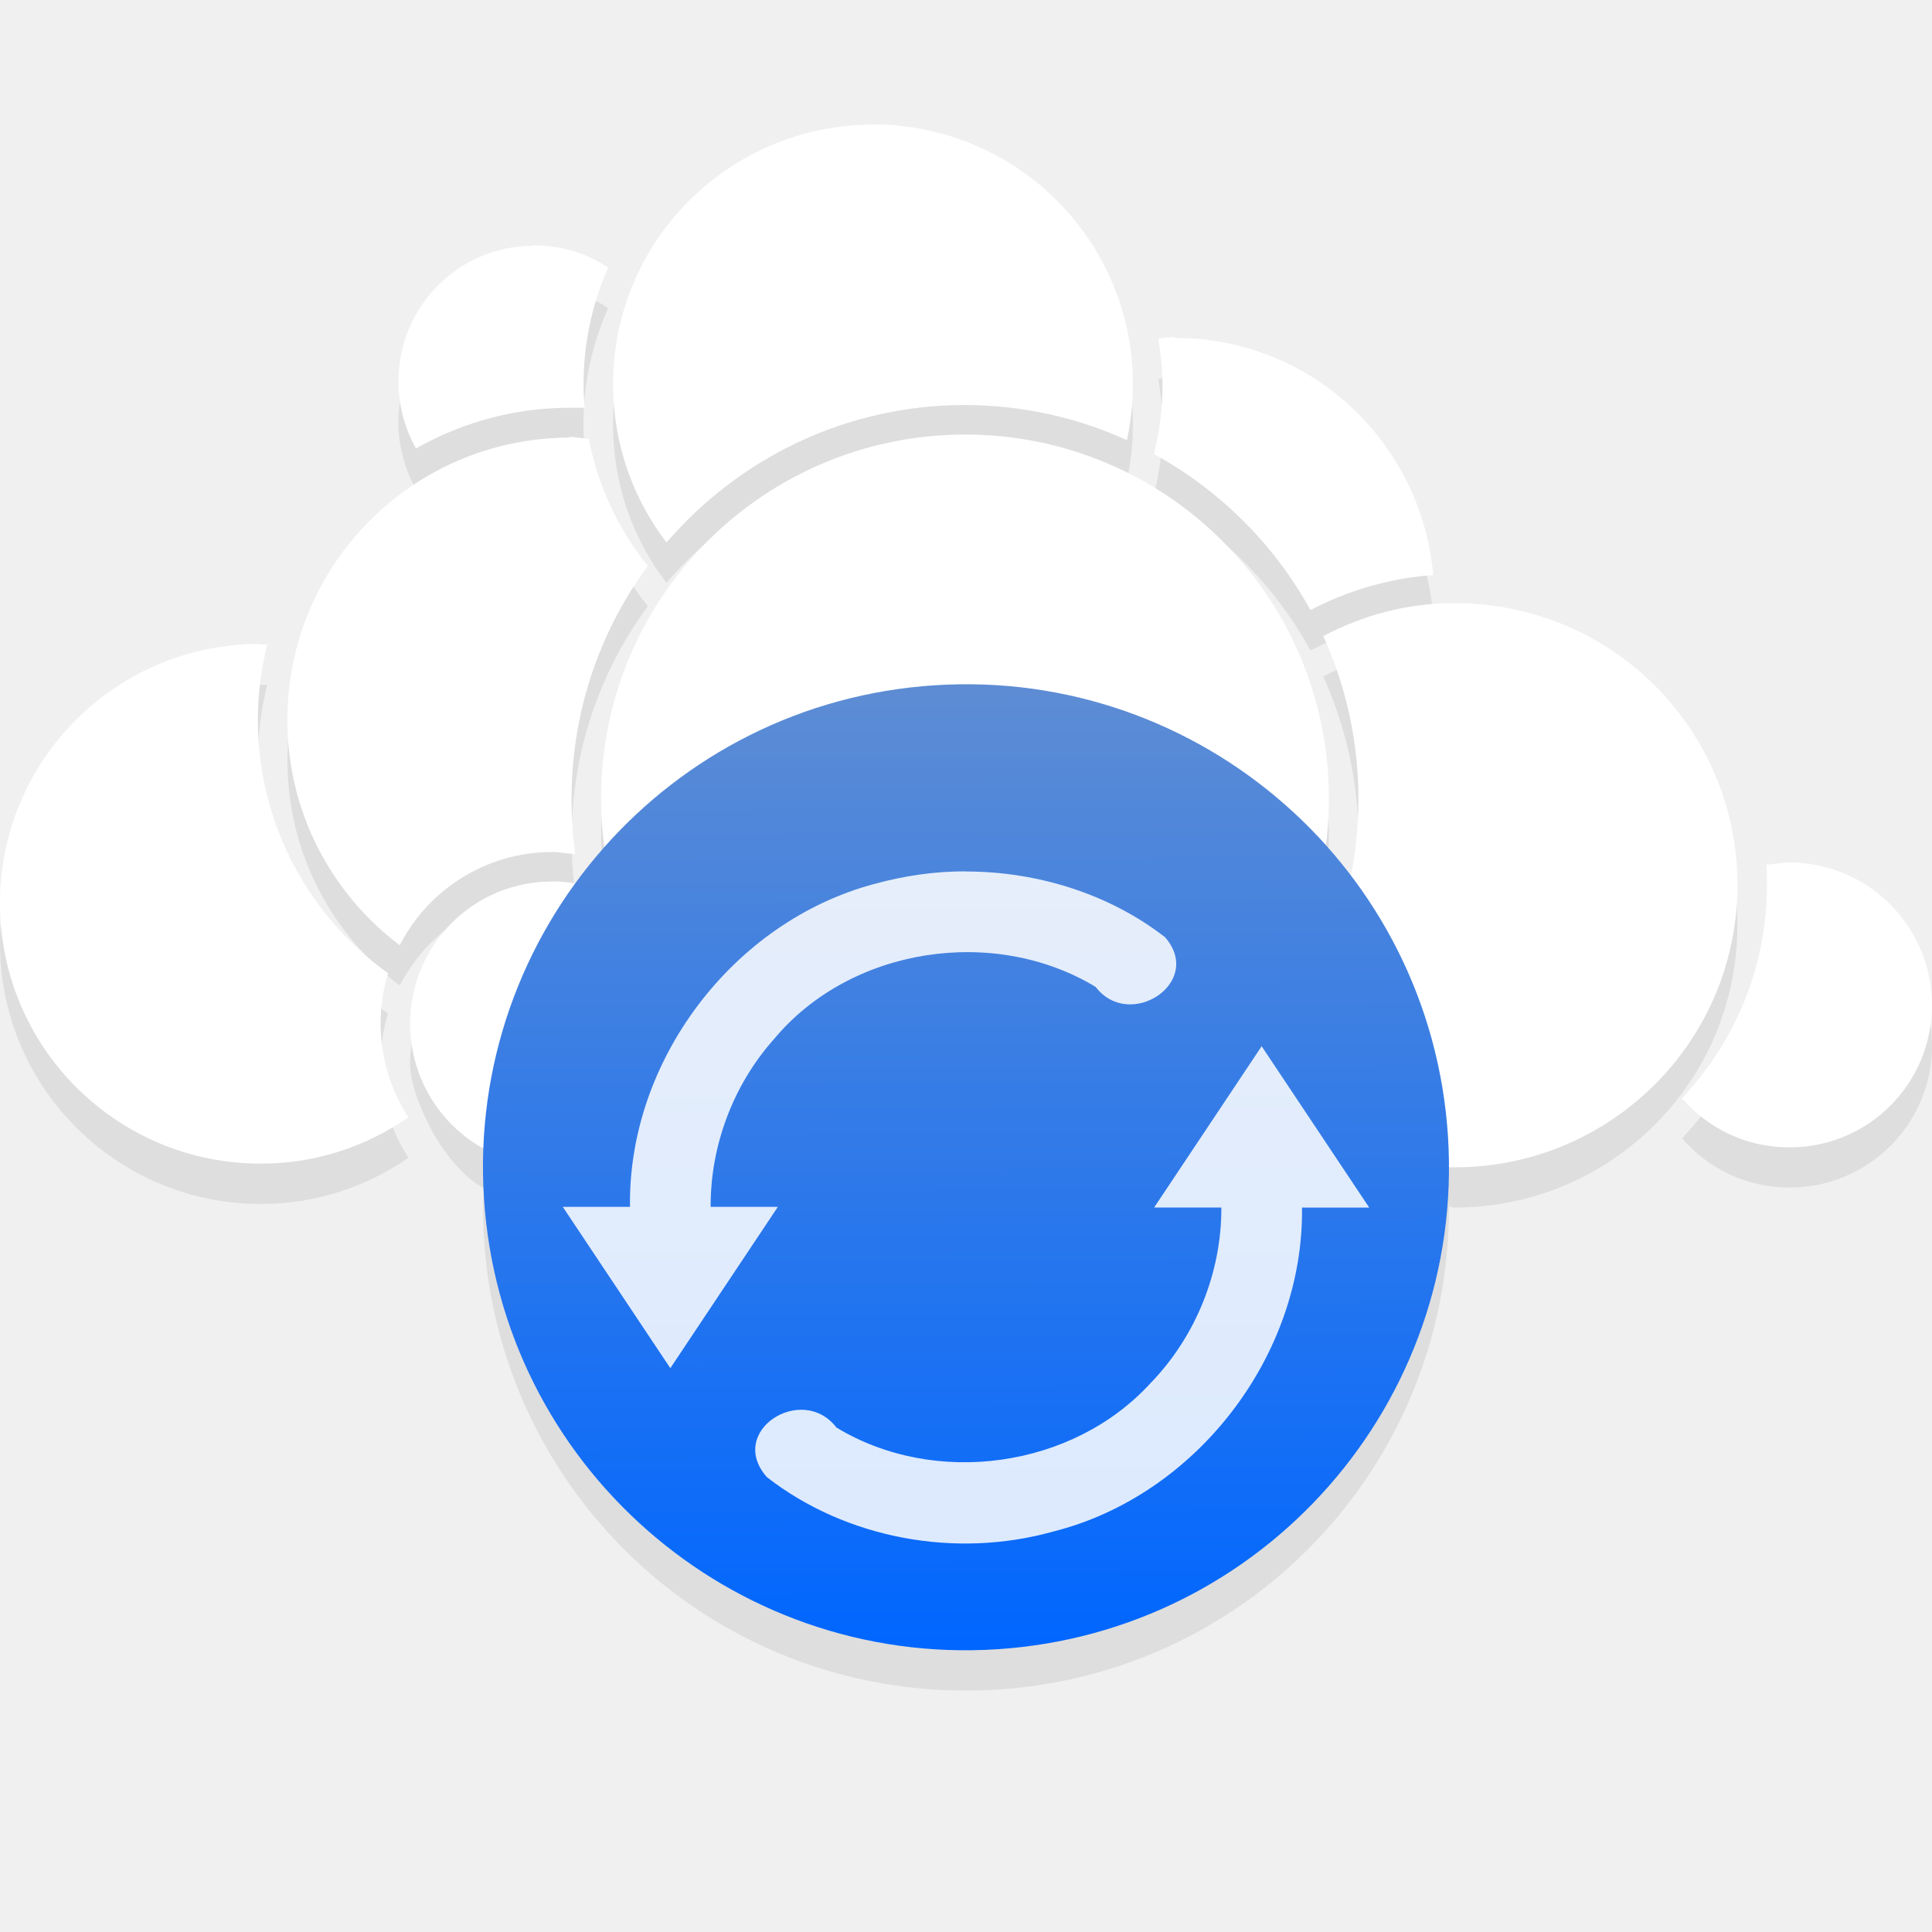
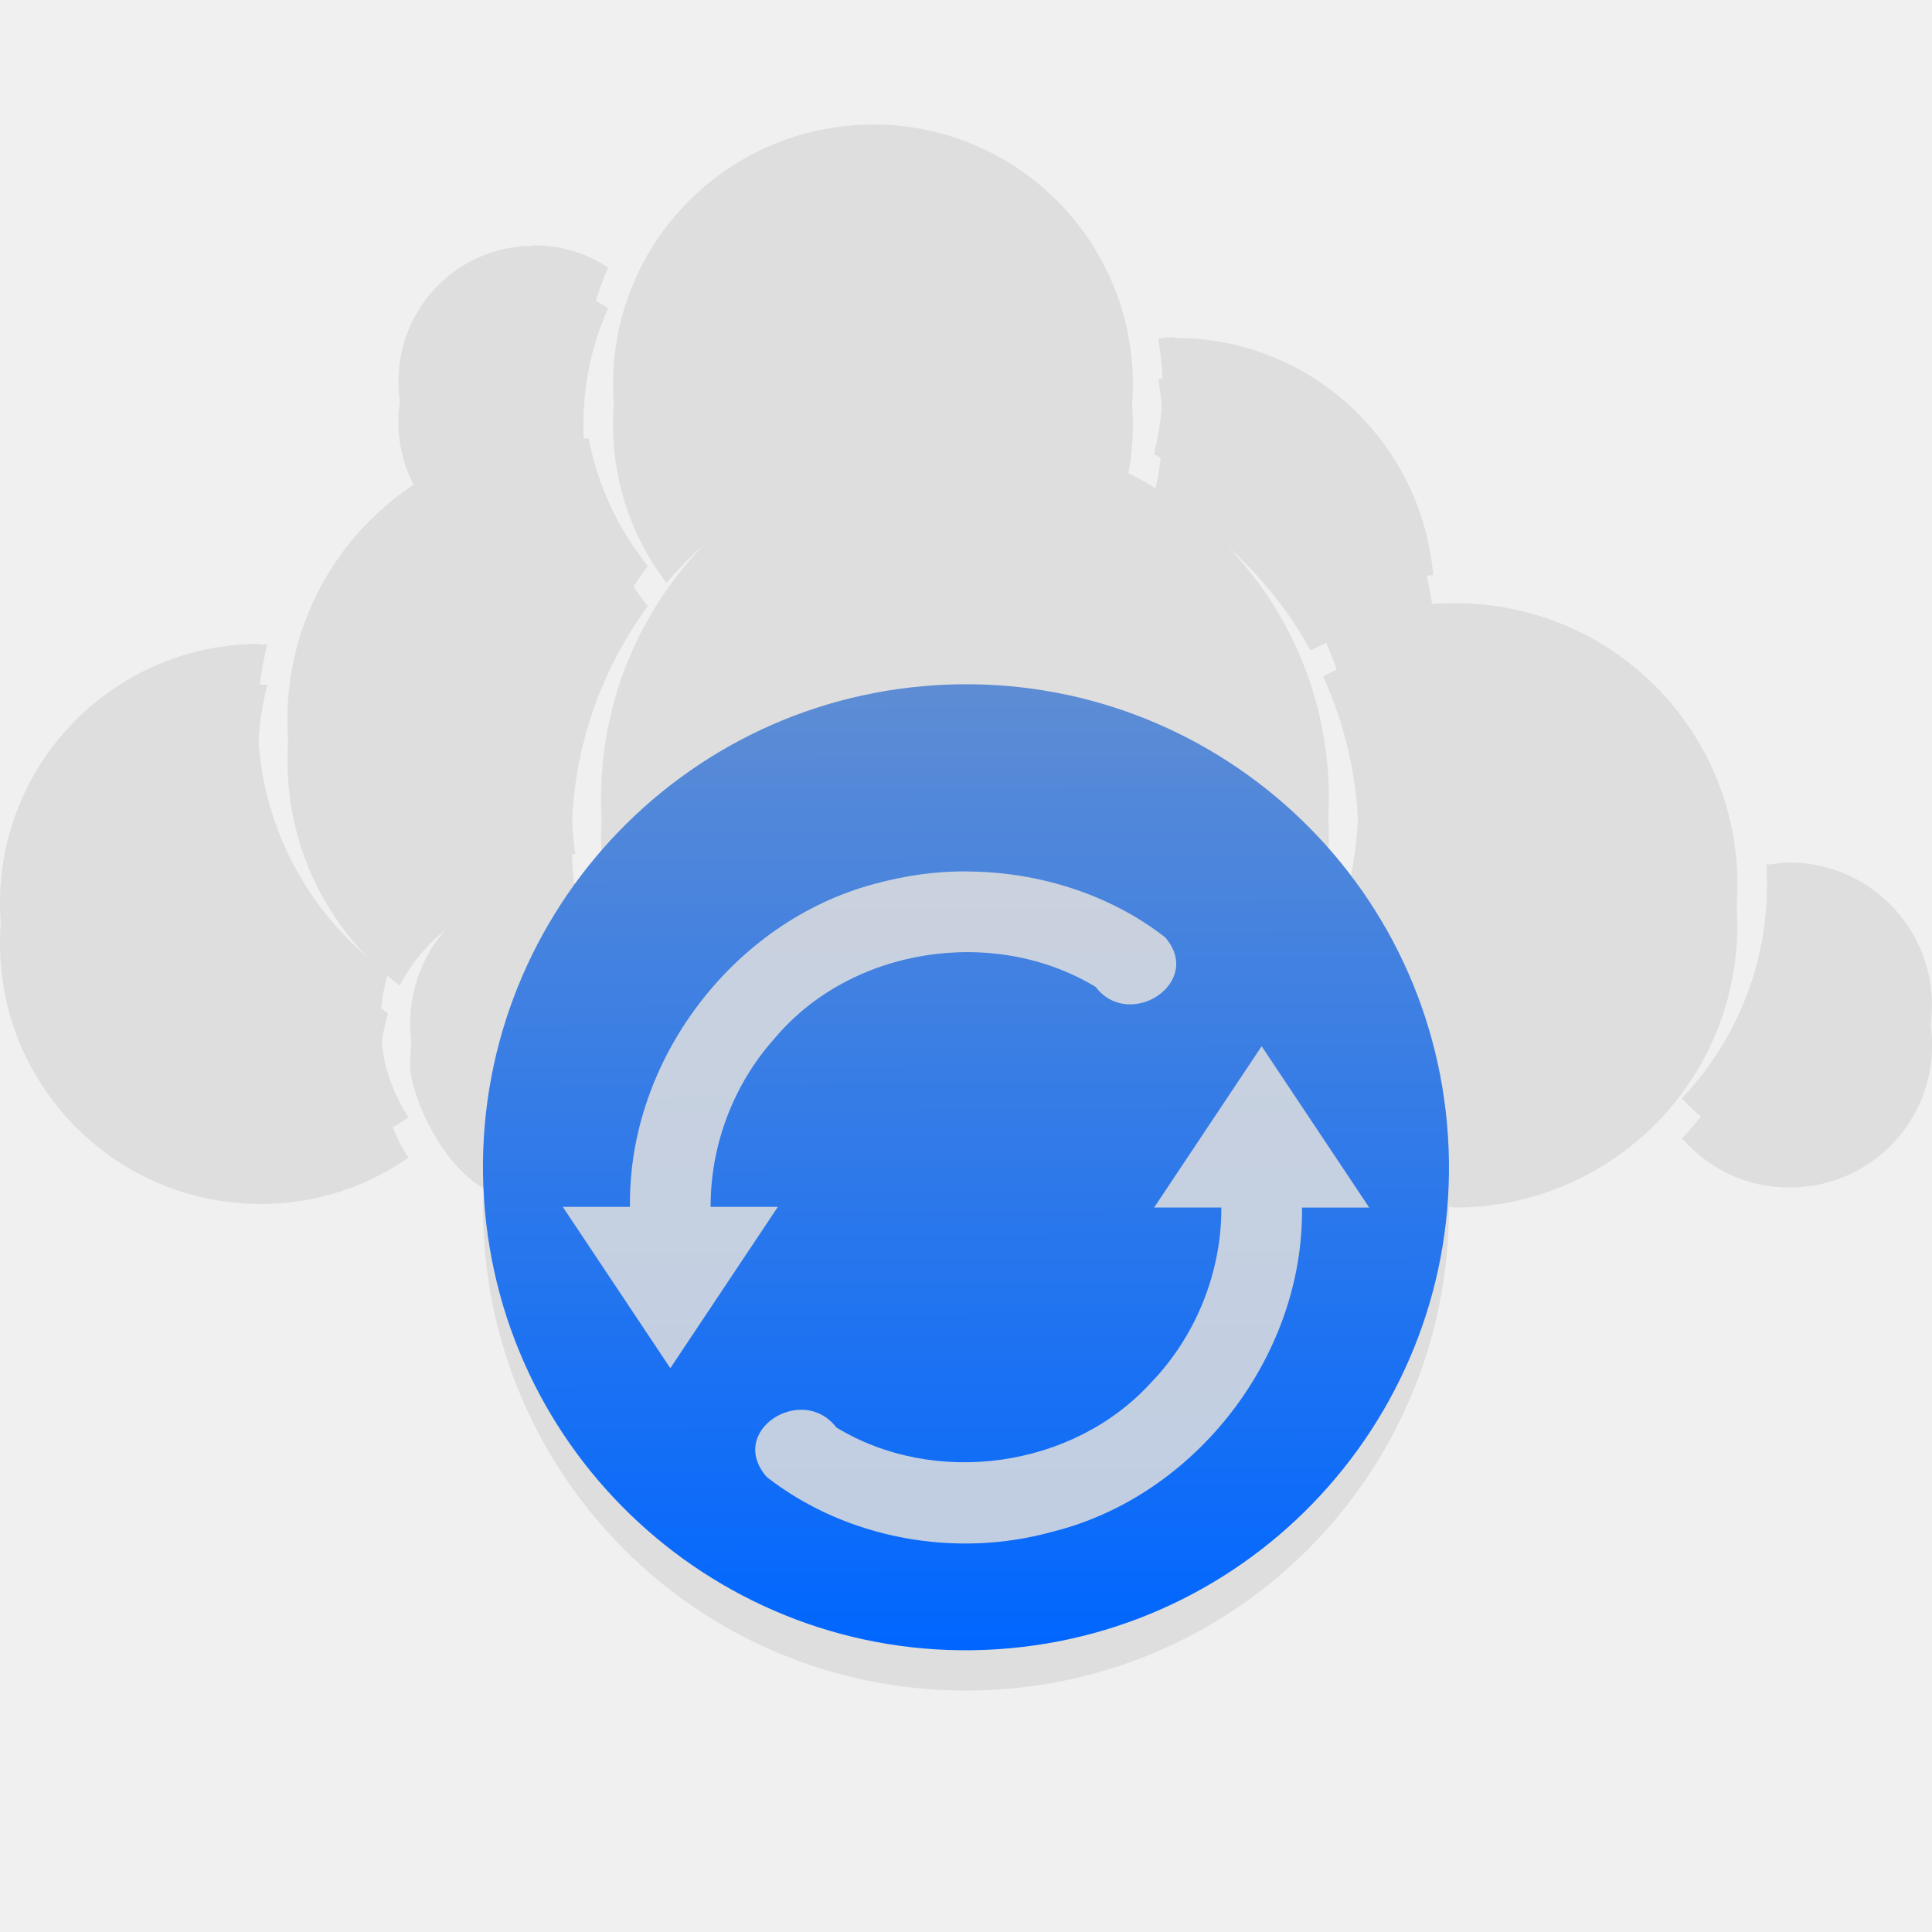
<svg xmlns="http://www.w3.org/2000/svg" xmlns:xlink="http://www.w3.org/1999/xlink" viewBox="0 0 24 24" id="svg2" version="1.1">
  <defs id="defs3051">
    <style type="text/css" id="current-color-scheme">
      .ColorScheme-Text {
-         color:#ffffff
+         color:#dedede
      }
      </style>
    <linearGradient gradientTransform="matrix(0.2727272,0,0,0.2727272,-21.78701,-269.4199)" gradientUnits="userSpaceOnUse" y2="1031.081" x2="46.54" y1="1028.362" x1="2" id="linearGradient4160-4" xlink:href="#linearGradient4154" />
    <linearGradient id="linearGradient4154">
      <stop style="stop-color:#0066ff;stop-opacity:1;" offset="0" id="stop4156" />
      <stop style="stop-color:#5f8dd3;stop-opacity:1" offset="1" id="stop4158" />
    </linearGradient>
  </defs>
  <path style="color:#000000;text-indent:0;text-transform:none;block-progression:tb;fill:#000000;fill-opacity:0.078;enable-background:accumulate" d="m 10.836,2.047 c -1.786,0.01 -3.226,1.453 -3.221,3.238 0.002,0.736 0.249,1.414 0.664,1.955 0.894,-1.04 2.216,-1.704 3.693,-1.709 0.723,0 1.409,0.155 2.027,0.438 0.049,-0.226 0.075,-0.462 0.074,-0.703 -0.005,-1.786 -1.452,-3.224 -3.238,-3.219 z m -4.213,1.502 0,0.01 c -0.93,0 -1.677,0.759 -1.674,1.689 9.999e-4,0.301 0.08,0.585 0.219,0.828 0.56,-0.318 1.209,-0.504 1.898,-0.506 0.067,-9e-4 0.13,-9e-4 0.195,0 -0.008,-0.094 -0.014,-0.191 -0.014,-0.285 -0.002,-0.518 0.11,-1.012 0.307,-1.457 -0.267,-0.179 -0.586,-0.276 -0.932,-0.275 z m 7.969,1.139 c -0.069,9e-4 -0.135,0 -0.203,0.023 0.03,0.183 0.053,0.372 0.053,0.565 0.001,0.299 -0.037,0.589 -0.105,0.867 0.816,0.448 1.495,1.121 1.943,1.938 0.462,-0.242 0.978,-0.397 1.525,-0.436 -0.146,-1.654 -1.521,-2.952 -3.213,-2.947 l 0,-0.01 z m -2.617,1.211 c -2.499,0.01 -4.515,2.036 -4.508,4.535 6.287e-4,0.196 0.034,0.383 0.059,0.572 -0.136,0.152 -0.265,0.309 -0.385,0.475 -0.093,-0.016 -0.187,-0.03 -0.285,-0.029 -0.979,0 -1.765,0.793 -1.762,1.772 0.002,0.364 0.375,1.238 0.918,1.539 -0.003,0.08 -0.012,0.158 -0.012,0.238 0,3.324 2.676,6 6,6 3.324,0 6,-2.676 6,-6 0,0 5e-6,-0.01 0,-0.01 0.029,6e-4 0.056,0.01 0.086,0.01 1.939,-0.01 3.502,-1.579 3.496,-3.518 -0.006,-1.939 -1.579,-3.496 -3.518,-3.49 -0.589,0 -1.141,0.154 -1.627,0.41 0.278,0.612 0.435,1.291 0.438,2.006 9.9e-4,0.331 -0.032,0.655 -0.094,0.969 -0.104,-0.137 -0.213,-0.269 -0.328,-0.397 0.024,-0.191 0.055,-0.379 0.055,-0.576 -0.008,-2.499 -2.034,-4.514 -4.533,-4.506 z m -4.908,0.029 0,0.01 c -1.939,0.01 -3.502,1.579 -3.496,3.518 0.003,1.141 0.55,2.15 1.395,2.787 0.353,-0.686 1.066,-1.156 1.891,-1.158 0.1,10e-5 0.195,0.022 0.291,0.025 -0.031,-0.219 -0.046,-0.444 -0.047,-0.672 -0.003,-1.087 0.348,-2.094 0.947,-2.908 -0.362,-0.45 -0.621,-0.99 -0.732,-1.58 -0.081,9e-4 -0.165,-0.022 -0.248,-0.022 z m -3.842,2.572 c -1.785,0 -3.23,1.444 -3.225,3.231 0.005,1.785 1.46,3.23 3.246,3.225 0.68,0 1.309,-0.214 1.828,-0.574 -0.216,-0.333 -0.344,-0.733 -0.346,-1.158 -9.5e-4,-0.221 0.03,-0.433 0.092,-0.633 -0.976,-0.701 -1.613,-1.843 -1.617,-3.135 -10e-4,-0.328 0.041,-0.645 0.117,-0.949 -0.032,0 -0.062,-10e-4 -0.094,0 l -0.002,-0.01 z M 22.221,11.214 c -0.095,9e-4 -0.186,0.022 -0.277,0.025 0.005,0.082 0.006,0.157 0.006,0.24 0.003,1.029 -0.399,1.966 -1.055,2.662 0.325,0.375 0.8,0.613 1.338,0.611 0.979,0 1.771,-0.792 1.768,-1.772 -0.003,-0.979 -0.8,-1.771 -1.779,-1.768 z" id="path6593-7" />
  <path id="path4145-6-2-3" d="m 10.835,1.547 c -1.786,0.01 -3.225,1.453 -3.219,3.238 0.002,0.736 0.25,1.413 0.664,1.954 0.894,-1.04 2.215,-1.703 3.692,-1.708 0.723,0 1.409,0.155 2.027,0.437 0.049,-0.226 0.075,-0.462 0.074,-0.703 -0.005,-1.786 -1.453,-3.224 -3.239,-3.219 z m -4.212,1.507 c -0.93,0 -1.676,0.759 -1.673,1.689 0.001,0.301 0.08,0.585 0.218,0.828 0.56,-0.318 1.209,-0.504 1.898,-0.506 0.067,-9e-4 0.131,-9e-4 0.196,0 -0.008,-0.094 -0.014,-0.19 -0.013,-0.284 -0.002,-0.518 0.109,-1.011 0.306,-1.457 -0.267,-0.179 -0.586,-0.277 -0.932,-0.276 z m 7.969,1.134 c -0.069,9e-4 -0.135,9e-4 -0.203,0.023 0.03,0.183 0.052,0.37 0.052,0.563 0.001,0.299 -0.037,0.589 -0.105,0.867 0.816,0.448 1.495,1.121 1.943,1.938 0.462,-0.242 0.977,-0.397 1.525,-0.435 -0.146,-1.654 -1.521,-2.951 -3.213,-2.946 z m -2.618,1.21 c -2.499,0.01 -4.515,2.035 -4.507,4.534 0.008,2.499 2.035,4.514 4.534,4.506 2.499,-0.01 4.515,-2.035 4.507,-4.534 -0.008,-2.499 -2.035,-4.514 -4.534,-4.506 z m -4.907,0.038 c -1.939,0.01 -3.503,1.579 -3.497,3.518 0.003,1.141 0.55,2.15 1.395,2.788 0.353,-0.686 1.065,-1.155 1.89,-1.158 0.1,10e-5 0.195,0.022 0.291,0.025 -0.031,-0.219 -0.046,-0.443 -0.046,-0.671 -0.003,-1.087 0.348,-2.094 0.947,-2.908 -0.362,-0.45 -0.621,-0.991 -0.733,-1.581 -0.081,9e-4 -0.164,-0.022 -0.247,-0.022 z m 10.997,2.056 c -0.589,0 -1.14,0.153 -1.626,0.41 0.278,0.612 0.434,1.29 0.437,2.006 0.004,1.339 -0.531,2.556 -1.401,3.442 0.644,0.71 1.576,1.154 2.612,1.151 1.939,-0.01 3.503,-1.579 3.497,-3.518 -0.006,-1.939 -1.579,-3.496 -3.518,-3.49 z m -14.839,0.507 c -1.785,0 -3.23,1.445 -3.225,3.231 0.005,1.785 1.459,3.23 3.245,3.225 0.68,0 1.309,-0.215 1.828,-0.575 -0.216,-0.333 -0.344,-0.732 -0.345,-1.157 -9.5e-4,-0.221 0.031,-0.433 0.093,-0.633 -0.976,-0.701 -1.614,-1.844 -1.618,-3.135 -0.001,-0.328 0.041,-0.645 0.117,-0.95 -0.032,0 -0.063,-10e-5 -0.095,9e-4 z M 22.222,10.714 c -0.095,9e-4 -0.187,0.023 -0.279,0.026 0.005,0.082 0.007,0.158 0.007,0.241 0.003,1.029 -0.4,1.965 -1.056,2.662 0.325,0.375 0.8,0.612 1.338,0.61 0.979,0 1.77,-0.792 1.767,-1.772 -0.003,-0.979 -0.799,-1.77 -1.778,-1.767 z m -15.366,0.237 c -0.979,0 -1.764,0.792 -1.761,1.771 0.003,0.979 0.793,1.77 1.772,1.767 0.75,0 1.386,-0.472 1.643,-1.132 -0.633,-0.641 -1.089,-1.46 -1.293,-2.37 -0.117,-0.024 -0.236,-0.039 -0.361,-0.038 z" style="fill:currentColor;fill-opacity:1;stroke:none" class="ColorScheme-Text" />
  <ellipse style="opacity:1;fill:url(#linearGradient4160-4);fill-opacity:1.0" id="path4136-2" cx="-15.242" cy="11.042" transform="matrix(-0.06432929,-0.9979287,0.9979287,-0.06432929,0,0)" rx="6" ry="6" />
-   <path d="m 12.008,10.826 c 0.878,0.002 1.769,0.276 2.465,0.817 0.489,0.563 -0.443,1.167 -0.862,0.617 -1.263,-0.764 -3.045,-0.495 -3.996,0.648 -0.506,0.567 -0.791,1.324 -0.787,2.084 l 0.835,0 -1.336,2.004 -1.336,-2.004 0.835,0 c -0.027,-1.814 1.278,-3.54 3.03,-4.01 0.376,-0.103 0.763,-0.161 1.153,-0.157 z m 3.665,2.171 1.336,2.004 -0.835,0 c 0.024,1.836 -1.314,3.581 -3.097,4.026 -1.203,0.336 -2.563,0.091 -3.551,-0.678 -0.504,-0.573 0.44,-1.17 0.864,-0.616 1.224,0.743 2.938,0.507 3.905,-0.554 0.559,-0.576 0.881,-1.375 0.877,-2.179 l -0.835,0 1.336,-2.004 z" style="opacity:1;fill:#ffffff;fill-opacity:0.859;stroke-width:1.317;stroke-miterlimit:4;stroke-dasharray:none;enable-background:new" id="path5634" />
+   <path d="m 12.008,10.826 c 0.878,0.002 1.769,0.276 2.465,0.817 0.489,0.563 -0.443,1.167 -0.862,0.617 -1.263,-0.764 -3.045,-0.495 -3.996,0.648 -0.506,0.567 -0.791,1.324 -0.787,2.084 l 0.835,0 -1.336,2.004 -1.336,-2.004 0.835,0 c -0.027,-1.814 1.278,-3.54 3.03,-4.01 0.376,-0.103 0.763,-0.161 1.153,-0.157 z m 3.665,2.171 1.336,2.004 -0.835,0 c 0.024,1.836 -1.314,3.581 -3.097,4.026 -1.203,0.336 -2.563,0.091 -3.551,-0.678 -0.504,-0.573 0.44,-1.17 0.864,-0.616 1.224,0.743 2.938,0.507 3.905,-0.554 0.559,-0.576 0.881,-1.375 0.877,-2.179 l -0.835,0 1.336,-2.004 z" style="opacity:1;fill:#dedede;fill-opacity:0.859;stroke-width:1.317;stroke-miterlimit:4;stroke-dasharray:none;enable-background:new" id="path5634" />
</svg>
